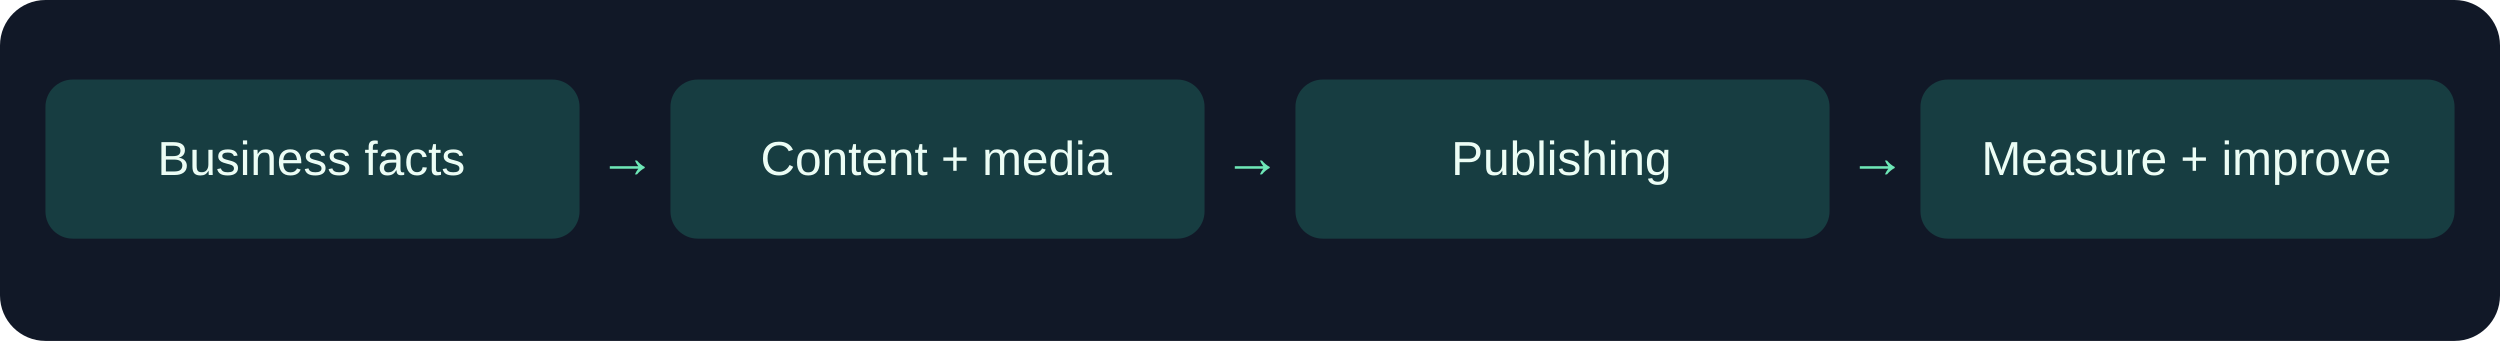
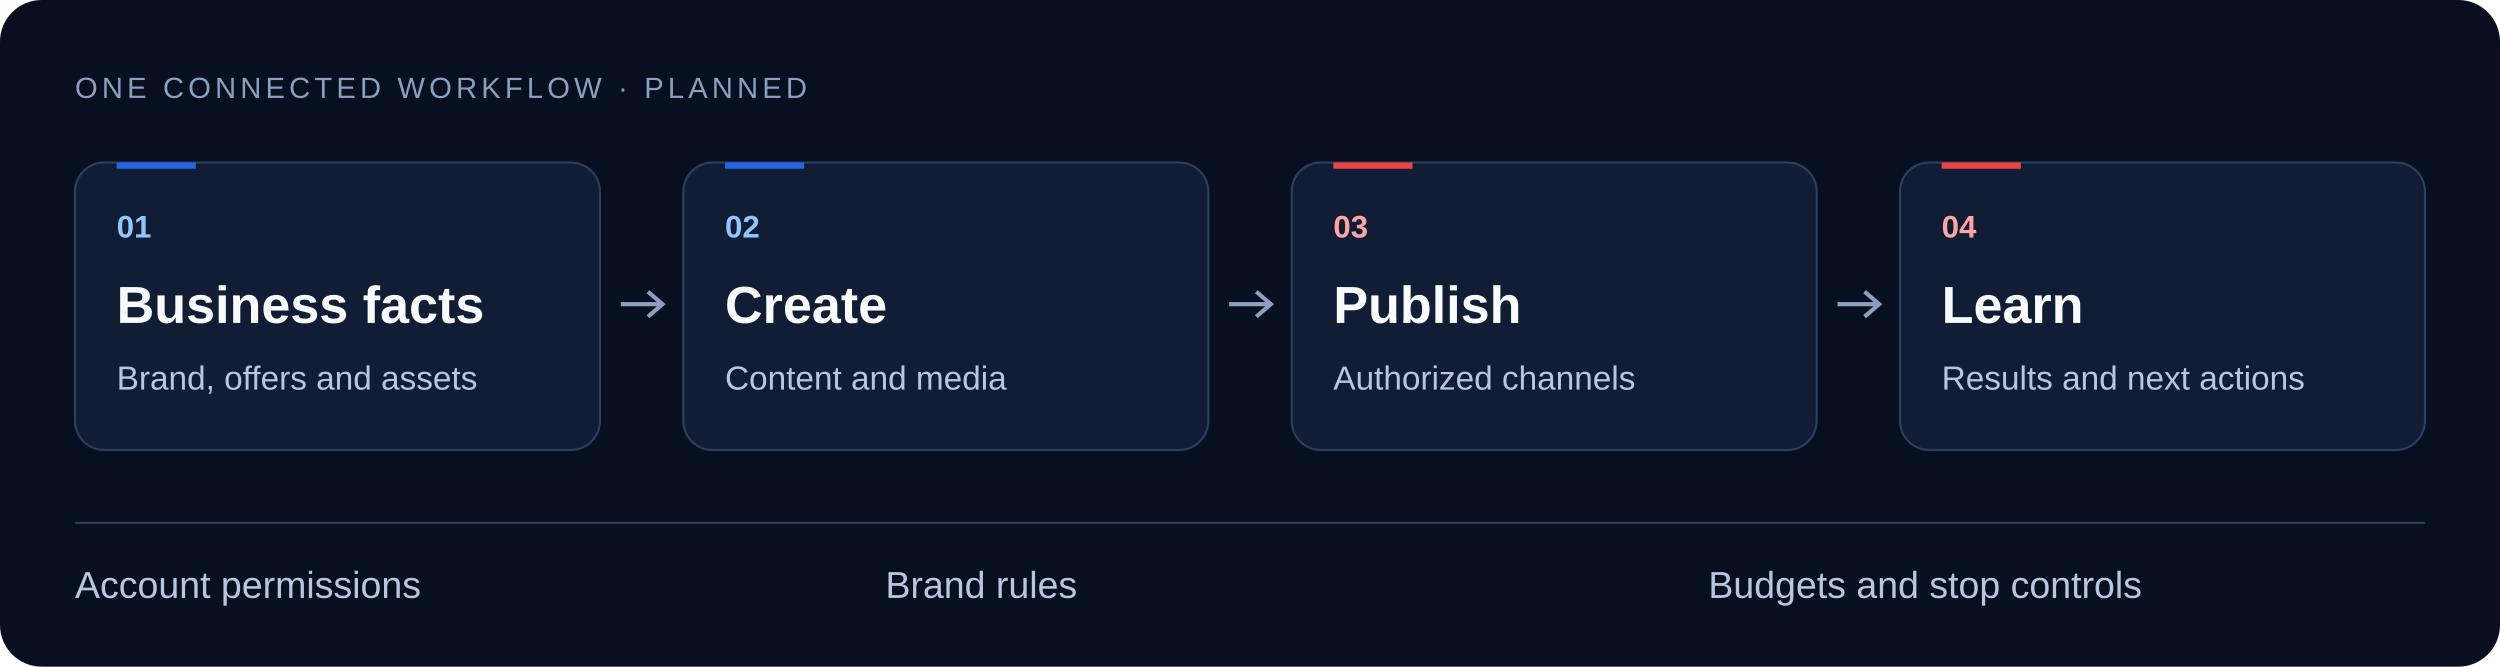
- <svg xmlns="http://www.w3.org/2000/svg" width="1100" height="150" viewBox="0 0 1100 150" role="img" aria-labelledby="t d">
-   <rect width="1100" height="150" rx="20" fill="#111827" />
-   <rect x="20" y="35" width="235" height="70" rx="12" fill="#173d41" />
-   <text x="137" y="77" fill="#ecfdf5" text-anchor="middle" font-family="Segoe UI,Arial,sans-serif" font-size="21">Business facts</text>
-   <text x="263" y="78" fill="#6ee7b7" font-size="26">→</text>
-   <rect x="295" y="35" width="235" height="70" rx="12" fill="#173d41" />
-   <text x="412" y="77" fill="#ecfdf5" text-anchor="middle" font-family="Segoe UI,Arial,sans-serif" font-size="21">Content + media</text>
-   <text x="538" y="78" fill="#6ee7b7" font-size="26">→</text>
-   <rect x="570" y="35" width="235" height="70" rx="12" fill="#173d41" />
-   <text x="687" y="77" fill="#ecfdf5" text-anchor="middle" font-family="Segoe UI,Arial,sans-serif" font-size="21">Publishing</text>
-   <text x="813" y="78" fill="#6ee7b7" font-size="26">→</text>
-   <rect x="845" y="35" width="235" height="70" rx="12" fill="#173d41" />
-   <text x="962" y="77" fill="#ecfdf5" text-anchor="middle" font-family="Segoe UI,Arial,sans-serif" font-size="21">Measure + improve</text>
+ <svg xmlns="http://www.w3.org/2000/svg" width="1200" height="320" viewBox="0 0 1200 320" role="img" aria-labelledby="title desc">
+   <rect width="1200" height="320" rx="20" fill="#080F20" />
+   <g font-family="Segoe UI,Arial,sans-serif">
+     <text x="36" y="47" fill="#8CA0BD" font-size="14" letter-spacing="2">ONE CONNECTED WORKFLOW · PLANNED</text>
+     <g transform="translate(36 78)">
+       <rect width="252" height="138" rx="14" fill="#111D34" stroke="#2B405F" />
+       <text x="20" y="36" fill="#93C5FD" font-size="15" font-weight="700">01</text>
+       <text x="20" y="77" fill="#F8FAFC" font-size="25" font-weight="600">Business facts</text>
+       <text x="20" y="109" fill="#B9C7DE" font-size="16">Brand, offers and assets</text>
+       <rect x="20" width="38" height="3" fill="#2563EB" />
+     </g>
+     <path d="M298 146h20m-7-6 7 6-7 6" fill="none" stroke="#8CA0BD" stroke-width="2" />
+     <g transform="translate(328 78)">
+       <rect width="252" height="138" rx="14" fill="#111D34" stroke="#2B405F" />
+       <text x="20" y="36" fill="#93C5FD" font-size="15" font-weight="700">02</text>
+       <text x="20" y="77" fill="#F8FAFC" font-size="25" font-weight="600">Create</text>
+       <text x="20" y="109" fill="#B9C7DE" font-size="16">Content and media</text>
+       <rect x="20" width="38" height="3" fill="#2563EB" />
+     </g>
+     <path d="M590 146h20m-7-6 7 6-7 6" fill="none" stroke="#8CA0BD" stroke-width="2" />
+     <g transform="translate(620 78)">
+       <rect width="252" height="138" rx="14" fill="#111D34" stroke="#2B405F" />
+       <text x="20" y="36" fill="#FCA5A5" font-size="15" font-weight="700">03</text>
+       <text x="20" y="77" fill="#F8FAFC" font-size="25" font-weight="600">Publish</text>
+       <text x="20" y="109" fill="#B9C7DE" font-size="16">Authorized channels</text>
+       <rect x="20" width="38" height="3" fill="#EF4444" />
+     </g>
+     <path d="M882 146h20m-7-6 7 6-7 6" fill="none" stroke="#8CA0BD" stroke-width="2" />
+     <g transform="translate(912 78)">
+       <rect width="252" height="138" rx="14" fill="#111D34" stroke="#2B405F" />
+       <text x="20" y="36" fill="#FCA5A5" font-size="15" font-weight="700">04</text>
+       <text x="20" y="77" fill="#F8FAFC" font-size="25" font-weight="600">Learn</text>
+       <text x="20" y="109" fill="#B9C7DE" font-size="16">Results and next actions</text>
+       <rect x="20" width="38" height="3" fill="#EF4444" />
+     </g>
+     <path d="M36 251h1128" stroke="#2B405F" />
+     <text x="36" y="287" fill="#B9C7DE" font-size="18">Account permissions</text>
+     <text x="425" y="287" fill="#B9C7DE" font-size="18">Brand rules</text>
+     <text x="820" y="287" fill="#B9C7DE" font-size="18">Budgets and stop controls</text>
+   </g>
</svg>
